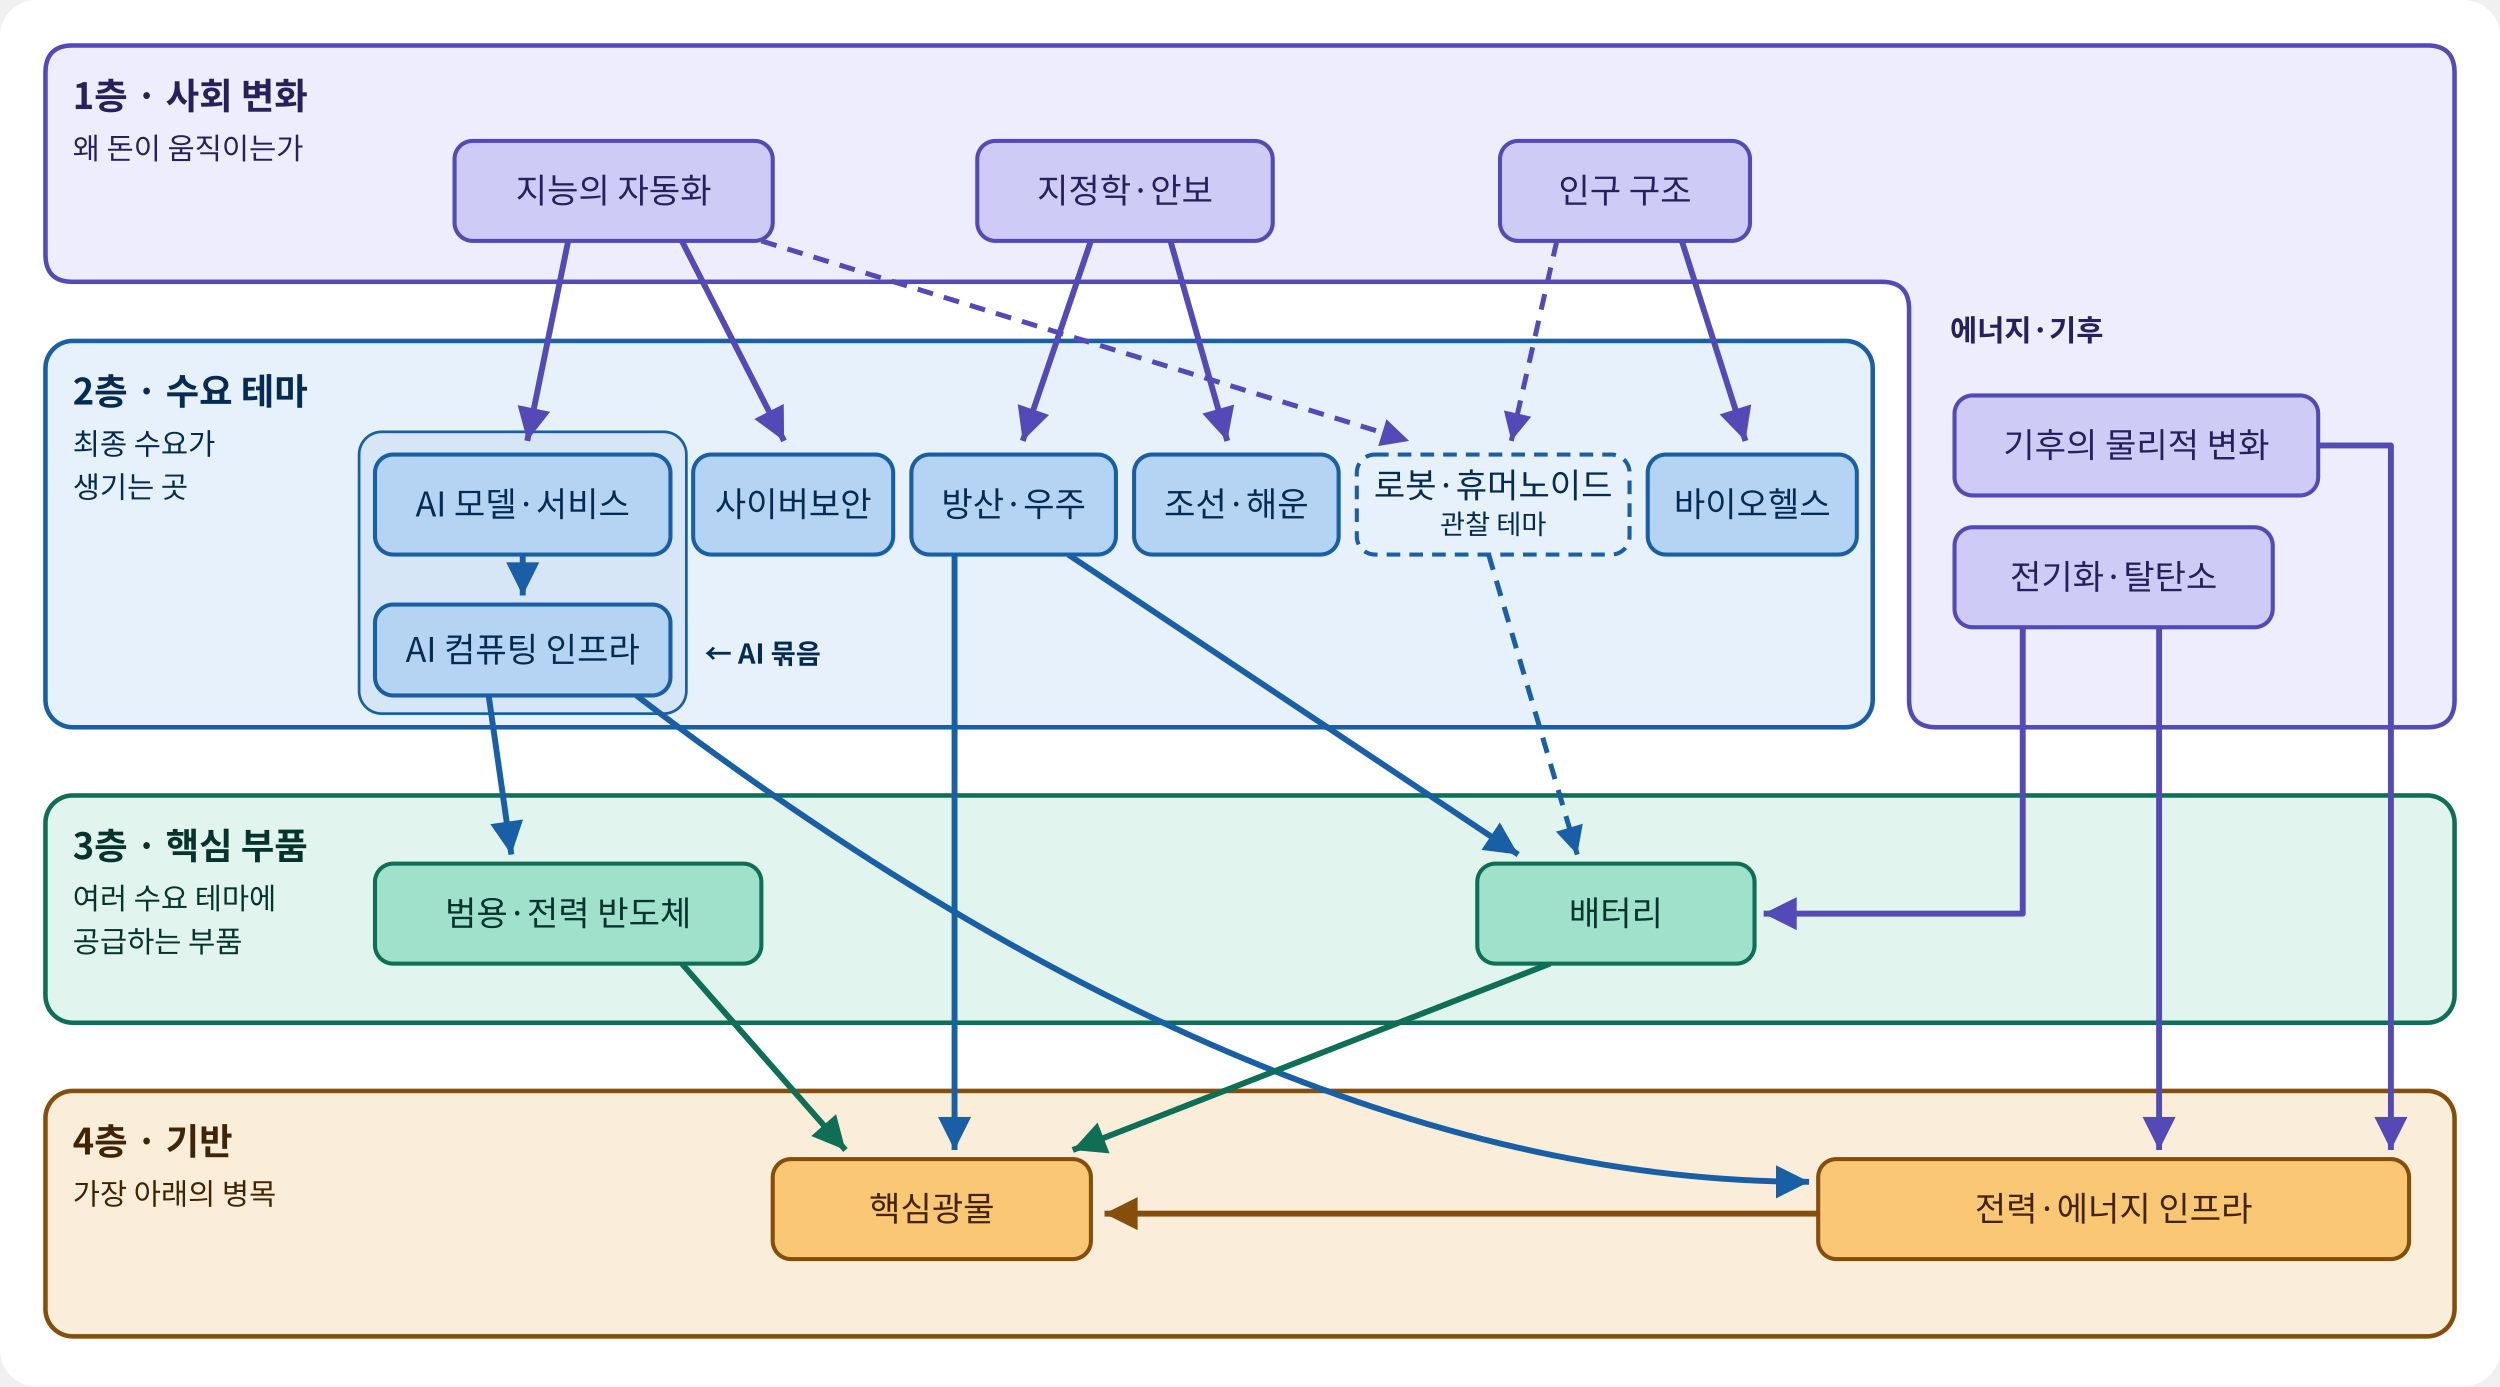
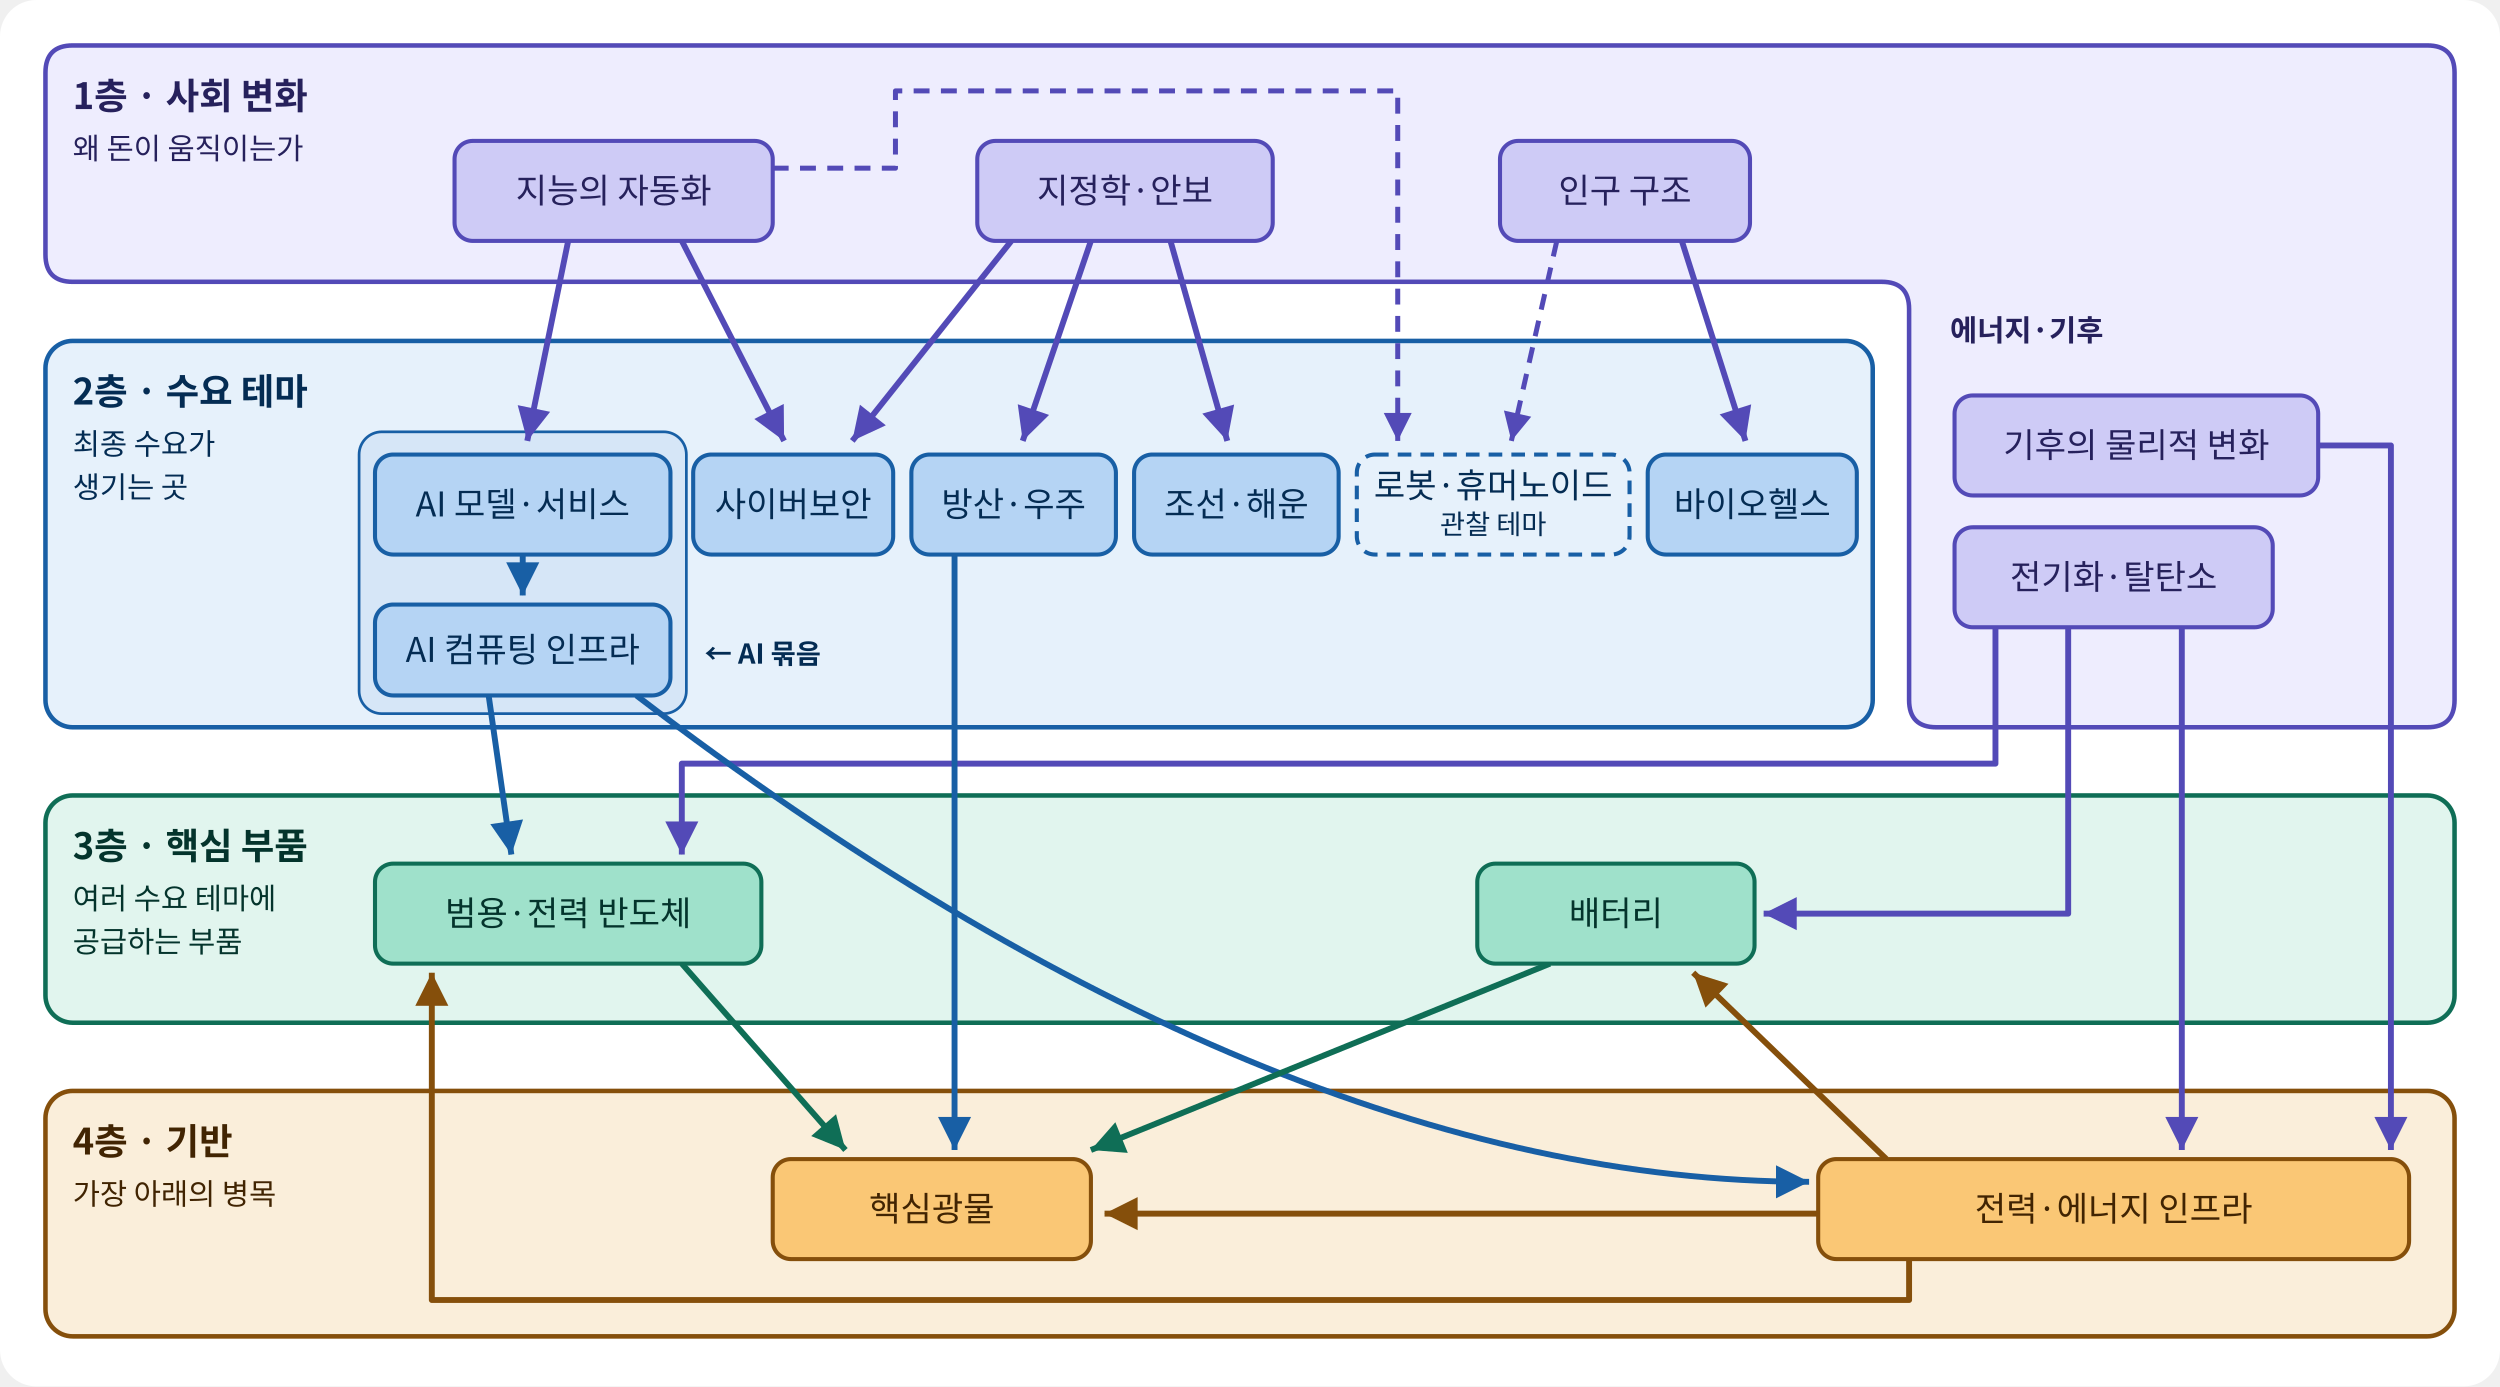
<svg xmlns="http://www.w3.org/2000/svg" width="1100" height="610" viewBox="0 0 1100 610" font-family="'Noto Sans KR','Noto Sans CJK KR','Apple SD Gothic Neo','Malgun Gothic',sans-serif" role="img">
  <defs>
    <marker id="mp" viewBox="0 0 10 10" refX="9" refY="5" markerWidth="7" markerHeight="7" orient="auto-start-reverse">
      <path d="M1 1L9 5L1 9z" fill="#534AB7" />
    </marker>
    <marker id="mb" viewBox="0 0 10 10" refX="9" refY="5" markerWidth="7" markerHeight="7" orient="auto-start-reverse">
      <path d="M1 1L9 5L1 9z" fill="#185FA5" />
    </marker>
    <marker id="mt" viewBox="0 0 10 10" refX="9" refY="5" markerWidth="7" markerHeight="7" orient="auto-start-reverse">
      <path d="M1 1L9 5L1 9z" fill="#0F6E56" />
    </marker>
    <marker id="ma" viewBox="0 0 10 10" refX="9" refY="5" markerWidth="7" markerHeight="7" orient="auto-start-reverse">
      <path d="M1 1L9 5L1 9z" fill="#854F0B" />
    </marker>
  </defs>
  <rect x="0" y="0" width="1100" height="610" rx="16" fill="#FFFFFF" />
  <path d="M32 20 H1068 Q1080 20 1080 32 V308 Q1080 320 1068 320 H852 Q840 320 840 308 V136 Q840 124 828 124 H32 Q20 124 20 112 V32 Q20 20 32 20 Z" fill="#EEEDFE" stroke="#534AB7" stroke-width="2" />
  <text x="32" y="48" font-size="16" font-weight="700" fill="#26215C">1층 · 사회 변화</text>
  <text x="32" y="70" font-size="13" font-weight="400" fill="#26215C">왜 돈이 움직이는가</text>
  <text x="858" y="150" font-size="13" font-weight="700" fill="#26215C">에너지·기후</text>
  <rect x="20" y="150" width="804" height="170" rx="12" fill="#E6F1FB" stroke="#185FA5" stroke-width="2" />
  <text x="32" y="178" font-size="16" font-weight="700" fill="#042C53">2층 · 수요 테마</text>
  <text x="32" y="200" font-size="13" font-weight="400" fill="#042C53">최종 수요가</text>
  <text x="32" y="219" font-size="13" font-weight="400" fill="#042C53">생기는 곳</text>
  <rect x="20" y="350" width="1060" height="100" rx="12" fill="#E1F5EE" stroke="#0F6E56" stroke-width="2" />
  <text x="32" y="378" font-size="16" font-weight="700" fill="#04342C">3층 · 핵심 부품</text>
  <text x="32" y="400" font-size="13" font-weight="400" fill="#04342C">여러 수요 테마에</text>
  <text x="32" y="419" font-size="13" font-weight="400" fill="#04342C">공급하는 부품</text>
  <rect x="20" y="480" width="1060" height="108" rx="12" fill="#FAEEDA" stroke="#854F0B" stroke-width="2" />
  <text x="32" y="508" font-size="16" font-weight="700" fill="#412402">4층 · 기반</text>
  <text x="32" y="530" font-size="13" font-weight="400" fill="#412402">가장 아래의 병목</text>
  <rect x="158" y="190" width="144" height="124" rx="10" fill="#D6E6F7" stroke="#185FA5" stroke-width="1.2" />
  <text x="310" y="292" font-size="12" font-weight="700" fill="#042C53">← AI 묶음</text>
  <path d="M250 106 L232 194" fill="none" stroke="#534AB7" stroke-width="2.6" stroke-linejoin="round" marker-end="url(#mp)" />
  <path d="M300 106 L345 194" fill="none" stroke="#534AB7" stroke-width="2.6" stroke-linejoin="round" marker-end="url(#mp)" />
-   <path d="M335 106 L620 194" fill="none" stroke="#534AB7" stroke-width="2.2" stroke-linejoin="round" stroke-dasharray="7 5" marker-end="url(#mp)" />
+   <path d="M340 74 L394 74 L394 40 L615 40 L615 194" fill="none" stroke="#534AB7" stroke-width="2.2" stroke-linejoin="round" stroke-dasharray="7 5" marker-end="url(#mp)" />
+   <path d="M445 106 L375 194" fill="none" stroke="#534AB7" stroke-width="2.6" stroke-linejoin="round" marker-end="url(#mp)" />
  <path d="M480 106 L450 194" fill="none" stroke="#534AB7" stroke-width="2.6" stroke-linejoin="round" marker-end="url(#mp)" />
  <path d="M515 106 L540 194" fill="none" stroke="#534AB7" stroke-width="2.6" stroke-linejoin="round" marker-end="url(#mp)" />
  <path d="M685 106 L665 194" fill="none" stroke="#534AB7" stroke-width="2.2" stroke-linejoin="round" stroke-dasharray="7 5" marker-end="url(#mp)" />
  <path d="M740 106 L768 194" fill="none" stroke="#534AB7" stroke-width="2.6" stroke-linejoin="round" marker-end="url(#mp)" />
  <path d="M1020 196 L1052 196 L1052 506" fill="none" stroke="#534AB7" stroke-width="2.6" stroke-linejoin="round" marker-end="url(#mp)" />
-   <path d="M950 276 L950 506" fill="none" stroke="#534AB7" stroke-width="2.6" stroke-linejoin="round" marker-end="url(#mp)" />
-   <path d="M890 276 L890 402 L776 402" fill="none" stroke="#534AB7" stroke-width="2.6" stroke-linejoin="round" marker-end="url(#mp)" />
+   <path d="M960 276 L960 506" fill="none" stroke="#534AB7" stroke-width="2.6" stroke-linejoin="round" marker-end="url(#mp)" />
+   <path d="M910 276 L910 402 L776 402" fill="none" stroke="#534AB7" stroke-width="2.6" stroke-linejoin="round" marker-end="url(#mp)" />
+   <path d="M878 276 L878 336 L300 336 L300 376" fill="none" stroke="#534AB7" stroke-width="2.6" stroke-linejoin="round" marker-end="url(#mp)" />
  <path d="M230 244 L230 262" fill="none" stroke="#185FA5" stroke-width="2.6" stroke-linejoin="round" marker-end="url(#mb)" />
  <path d="M215 306 L225 376" fill="none" stroke="#185FA5" stroke-width="2.6" stroke-linejoin="round" marker-end="url(#mb)" />
  <path d="M280 306 Q560 520 796 520" fill="none" stroke="#185FA5" stroke-width="2.6" marker-end="url(#mb)" />
-   <path d="M470 244 L668 376" fill="none" stroke="#185FA5" stroke-width="2.6" stroke-linejoin="round" marker-end="url(#mb)" />
-   <path d="M655 244 L694 376" fill="none" stroke="#185FA5" stroke-width="2.2" stroke-linejoin="round" stroke-dasharray="7 5" marker-end="url(#mb)" />
  <path d="M420 244 L420 506" fill="none" stroke="#185FA5" stroke-width="2.6" stroke-linejoin="round" marker-end="url(#mb)" />
  <path d="M300 424 L372 506" fill="none" stroke="#0F6E56" stroke-width="2.6" stroke-linejoin="round" marker-end="url(#mt)" />
-   <path d="M682 424 L472 506" fill="none" stroke="#0F6E56" stroke-width="2.6" stroke-linejoin="round" marker-end="url(#mt)" />
+   <path d="M682 424 L480 506" fill="none" stroke="#0F6E56" stroke-width="2.6" stroke-linejoin="round" marker-end="url(#mt)" />
  <path d="M800 534 L486 534" fill="none" stroke="#854F0B" stroke-width="2.6" stroke-linejoin="round" marker-end="url(#ma)" />
+   <path d="M830 510 L745 428" fill="none" stroke="#854F0B" stroke-width="2.6" stroke-linejoin="round" marker-end="url(#ma)" />
+   <path d="M840 554 L840 572 L190 572 L190 428" fill="none" stroke="#854F0B" stroke-width="2.6" stroke-linejoin="round" marker-end="url(#ma)" />
  <rect x="200" y="62" width="140" height="44" rx="8" fill="#CECBF6" stroke="#534AB7" stroke-width="1.8" />
  <text x="270.0" y="84.0" dy="0.35em" text-anchor="middle" font-size="15" font-weight="500" fill="#26215C">지능의 자동화</text>
  <rect x="430" y="62" width="130" height="44" rx="8" fill="#CECBF6" stroke="#534AB7" stroke-width="1.8" />
  <text x="495.0" y="84.0" dy="0.35em" text-anchor="middle" font-size="15" font-weight="500" fill="#26215C">지정학·안보</text>
  <rect x="660" y="62" width="110" height="44" rx="8" fill="#CECBF6" stroke="#534AB7" stroke-width="1.8" />
  <text x="715.0" y="84.0" dy="0.35em" text-anchor="middle" font-size="15" font-weight="500" fill="#26215C">인구 구조</text>
  <rect x="860" y="174" width="160" height="44" rx="8" fill="#CECBF6" stroke="#534AB7" stroke-width="1.8" />
  <text x="940.0" y="196.0" dy="0.35em" text-anchor="middle" font-size="15" font-weight="500" fill="#26215C">기후의 물리적 변화</text>
  <rect x="860" y="232" width="140" height="44" rx="8" fill="#CECBF6" stroke="#534AB7" stroke-width="1.8" />
  <text x="930.0" y="254.0" dy="0.35em" text-anchor="middle" font-size="15" font-weight="500" fill="#26215C">전기화·탈탄소</text>
  <rect x="165" y="200" width="130" height="44" rx="8" fill="#B5D4F4" stroke="#185FA5" stroke-width="1.8" />
  <text x="230.0" y="222.0" dy="0.35em" text-anchor="middle" font-size="15" font-weight="500" fill="#042C53">AI 모델·서비스</text>
  <rect x="165" y="266" width="130" height="40" rx="8" fill="#B5D4F4" stroke="#185FA5" stroke-width="1.8" />
  <text x="230.0" y="286.0" dy="0.35em" text-anchor="middle" font-size="15" font-weight="500" fill="#042C53">AI 컴퓨팅 인프라</text>
  <rect x="305" y="200" width="88" height="44" rx="8" fill="#B5D4F4" stroke="#185FA5" stroke-width="1.8" />
  <text x="349.0" y="222.0" dy="0.35em" text-anchor="middle" font-size="15" font-weight="500" fill="#042C53">사이버보안</text>
  <rect x="401" y="200" width="90" height="44" rx="8" fill="#B5D4F4" stroke="#185FA5" stroke-width="1.8" />
  <text x="446.0" y="222.0" dy="0.35em" text-anchor="middle" font-size="15" font-weight="500" fill="#042C53">방산·우주</text>
  <rect x="499" y="200" width="90" height="44" rx="8" fill="#B5D4F4" stroke="#185FA5" stroke-width="1.8" />
  <text x="544.0" y="222.0" dy="0.35em" text-anchor="middle" font-size="15" font-weight="500" fill="#042C53">조선·해운</text>
  <rect x="597" y="200" width="120" height="44" rx="8" fill="#E6F1FB" stroke="#185FA5" stroke-width="1.8" stroke-dasharray="6 4" />
  <text x="657.0" y="219.0" text-anchor="middle" font-size="15" font-weight="500" fill="#042C53">로봇·휴머노이드</text>
  <text x="657.0" y="235.0" text-anchor="middle" font-size="12" fill="#042C53">관찰 테마</text>
  <rect x="725" y="200" width="92" height="44" rx="8" fill="#B5D4F4" stroke="#185FA5" stroke-width="1.8" />
  <text x="771.0" y="222.0" dy="0.35em" text-anchor="middle" font-size="15" font-weight="500" fill="#042C53">바이오헬스</text>
  <rect x="165" y="380" width="170" height="44" rx="8" fill="#9FE1CB" stroke="#0F6E56" stroke-width="1.8" />
  <text x="250.0" y="402.0" dy="0.35em" text-anchor="middle" font-size="15" font-weight="500" fill="#04342C">범용·전력 반도체</text>
  <rect x="650" y="380" width="122" height="44" rx="8" fill="#9FE1CB" stroke="#0F6E56" stroke-width="1.8" />
  <text x="711.0" y="402.0" dy="0.35em" text-anchor="middle" font-size="15" font-weight="500" fill="#04342C">배터리</text>
  <rect x="340" y="510" width="140" height="44" rx="8" fill="#FAC775" stroke="#854F0B" stroke-width="1.8" />
  <text x="410.0" y="532.0" dy="0.35em" text-anchor="middle" font-size="15" font-weight="500" fill="#412402">핵심광물</text>
  <rect x="800" y="510" width="260" height="44" rx="8" fill="#FAC775" stroke="#854F0B" stroke-width="1.8" />
  <text x="930.0" y="532.0" dy="0.35em" text-anchor="middle" font-size="15" font-weight="500" fill="#412402">전력·에너지 인프라</text>
</svg>
